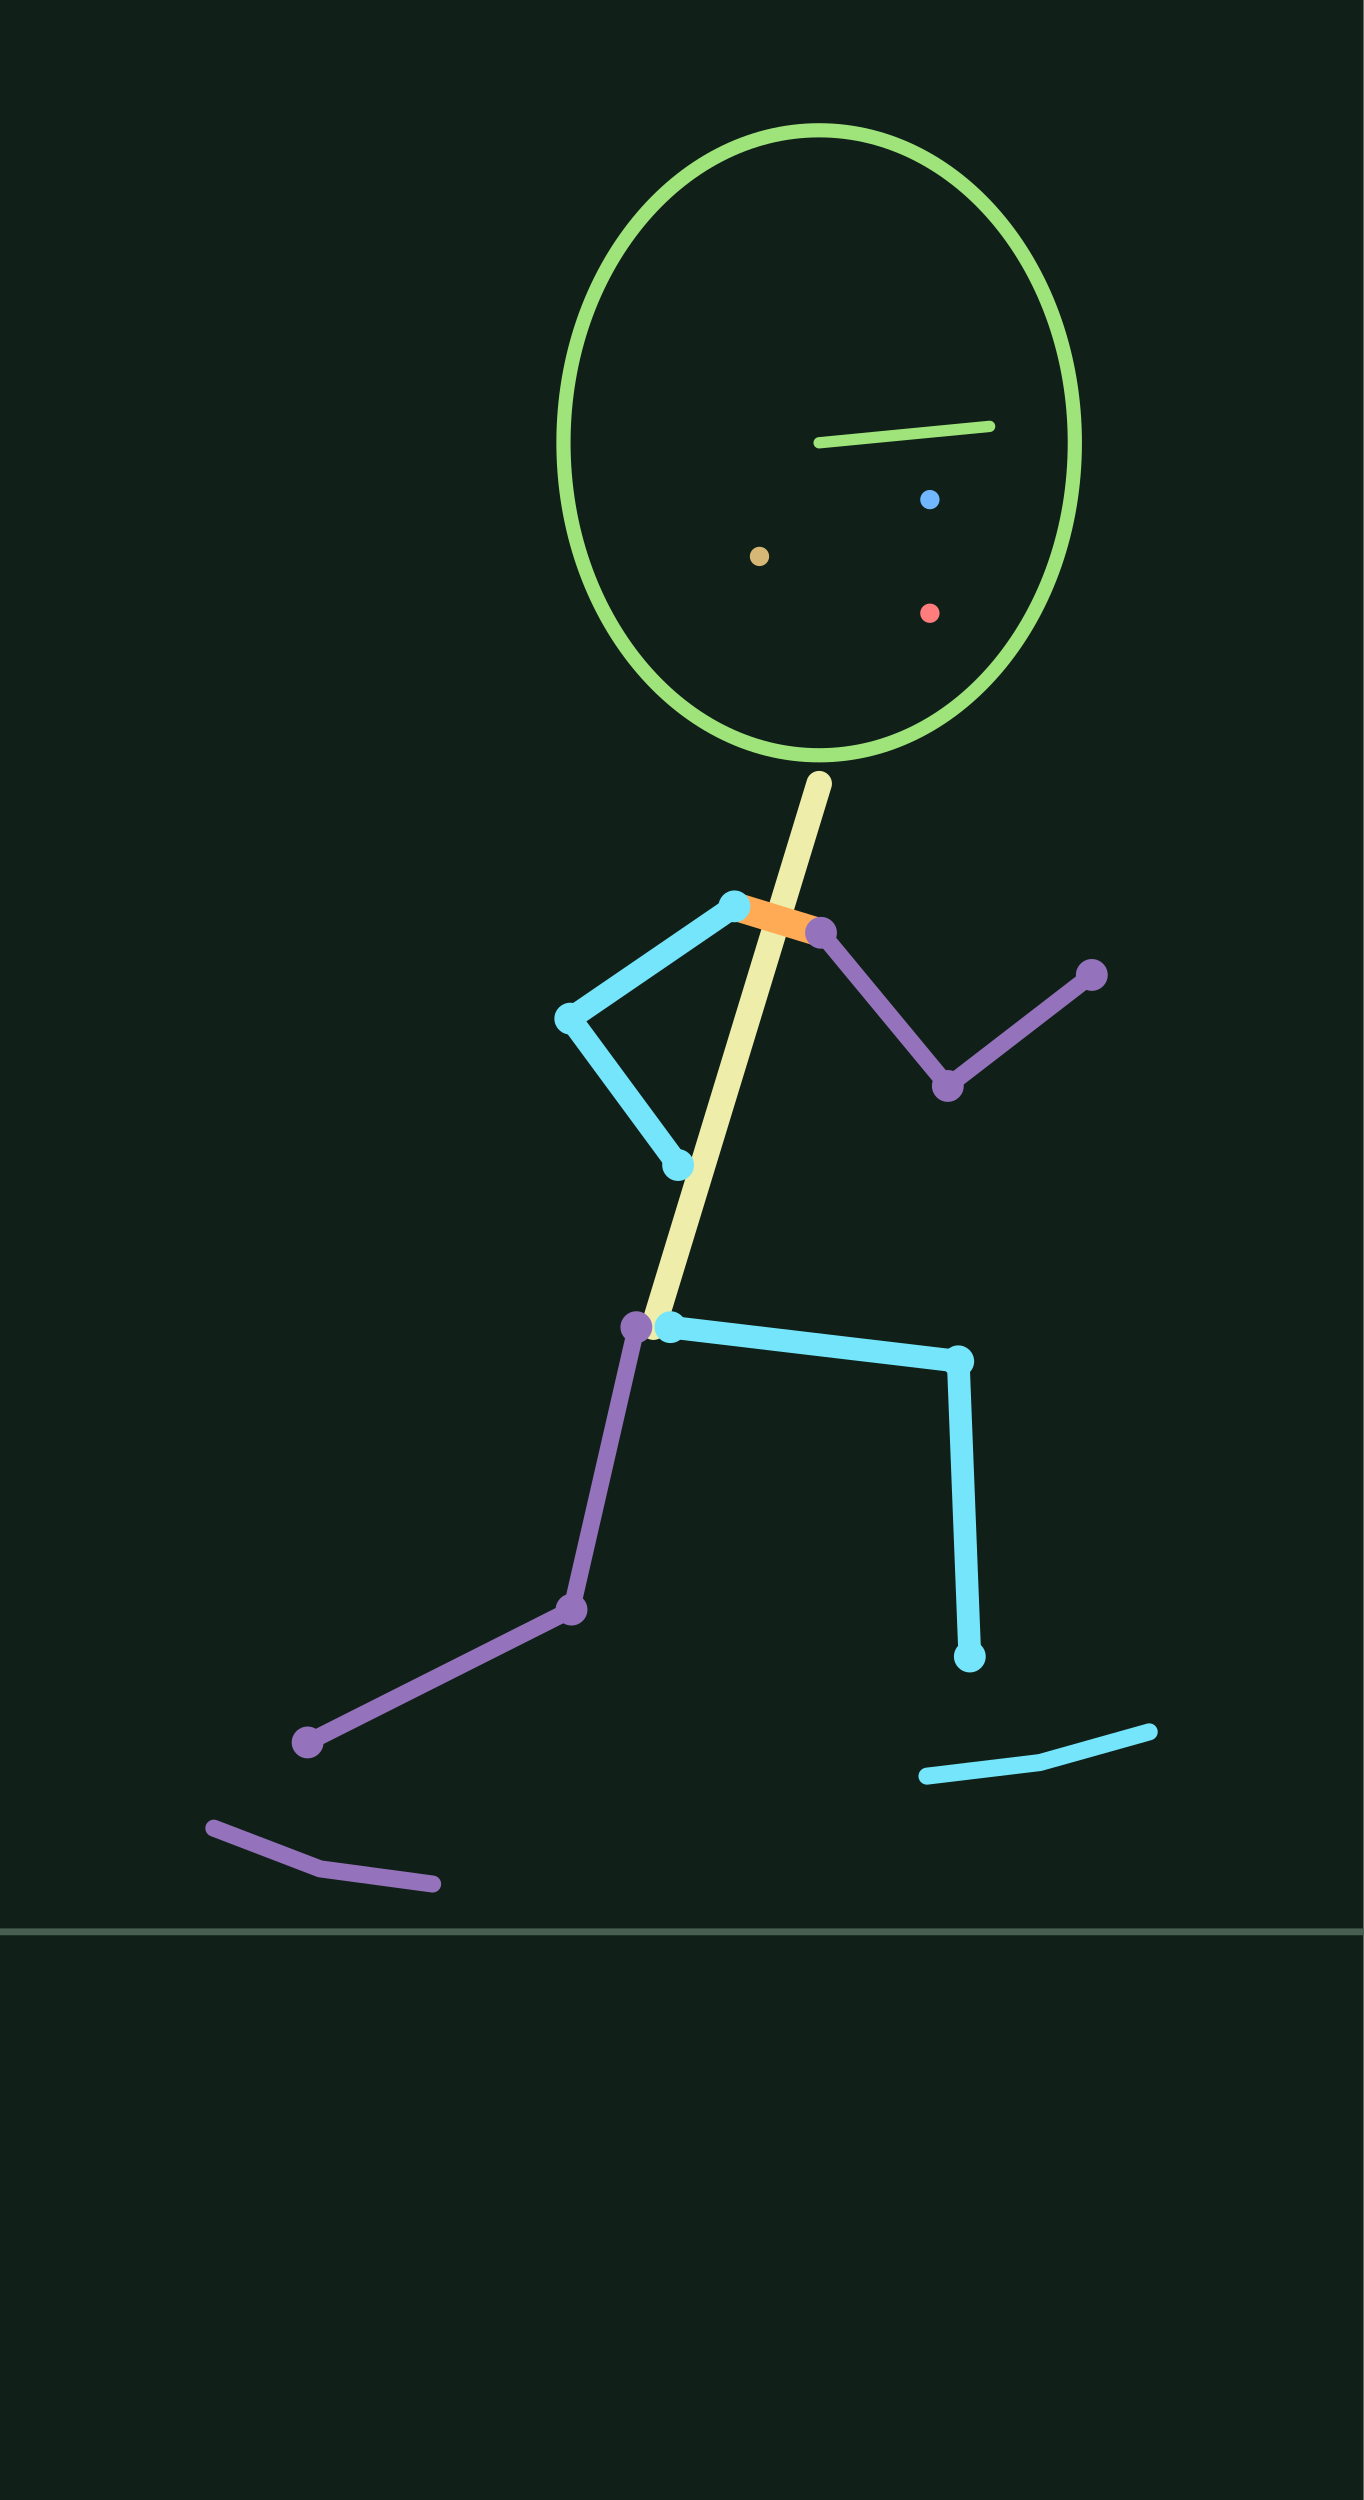
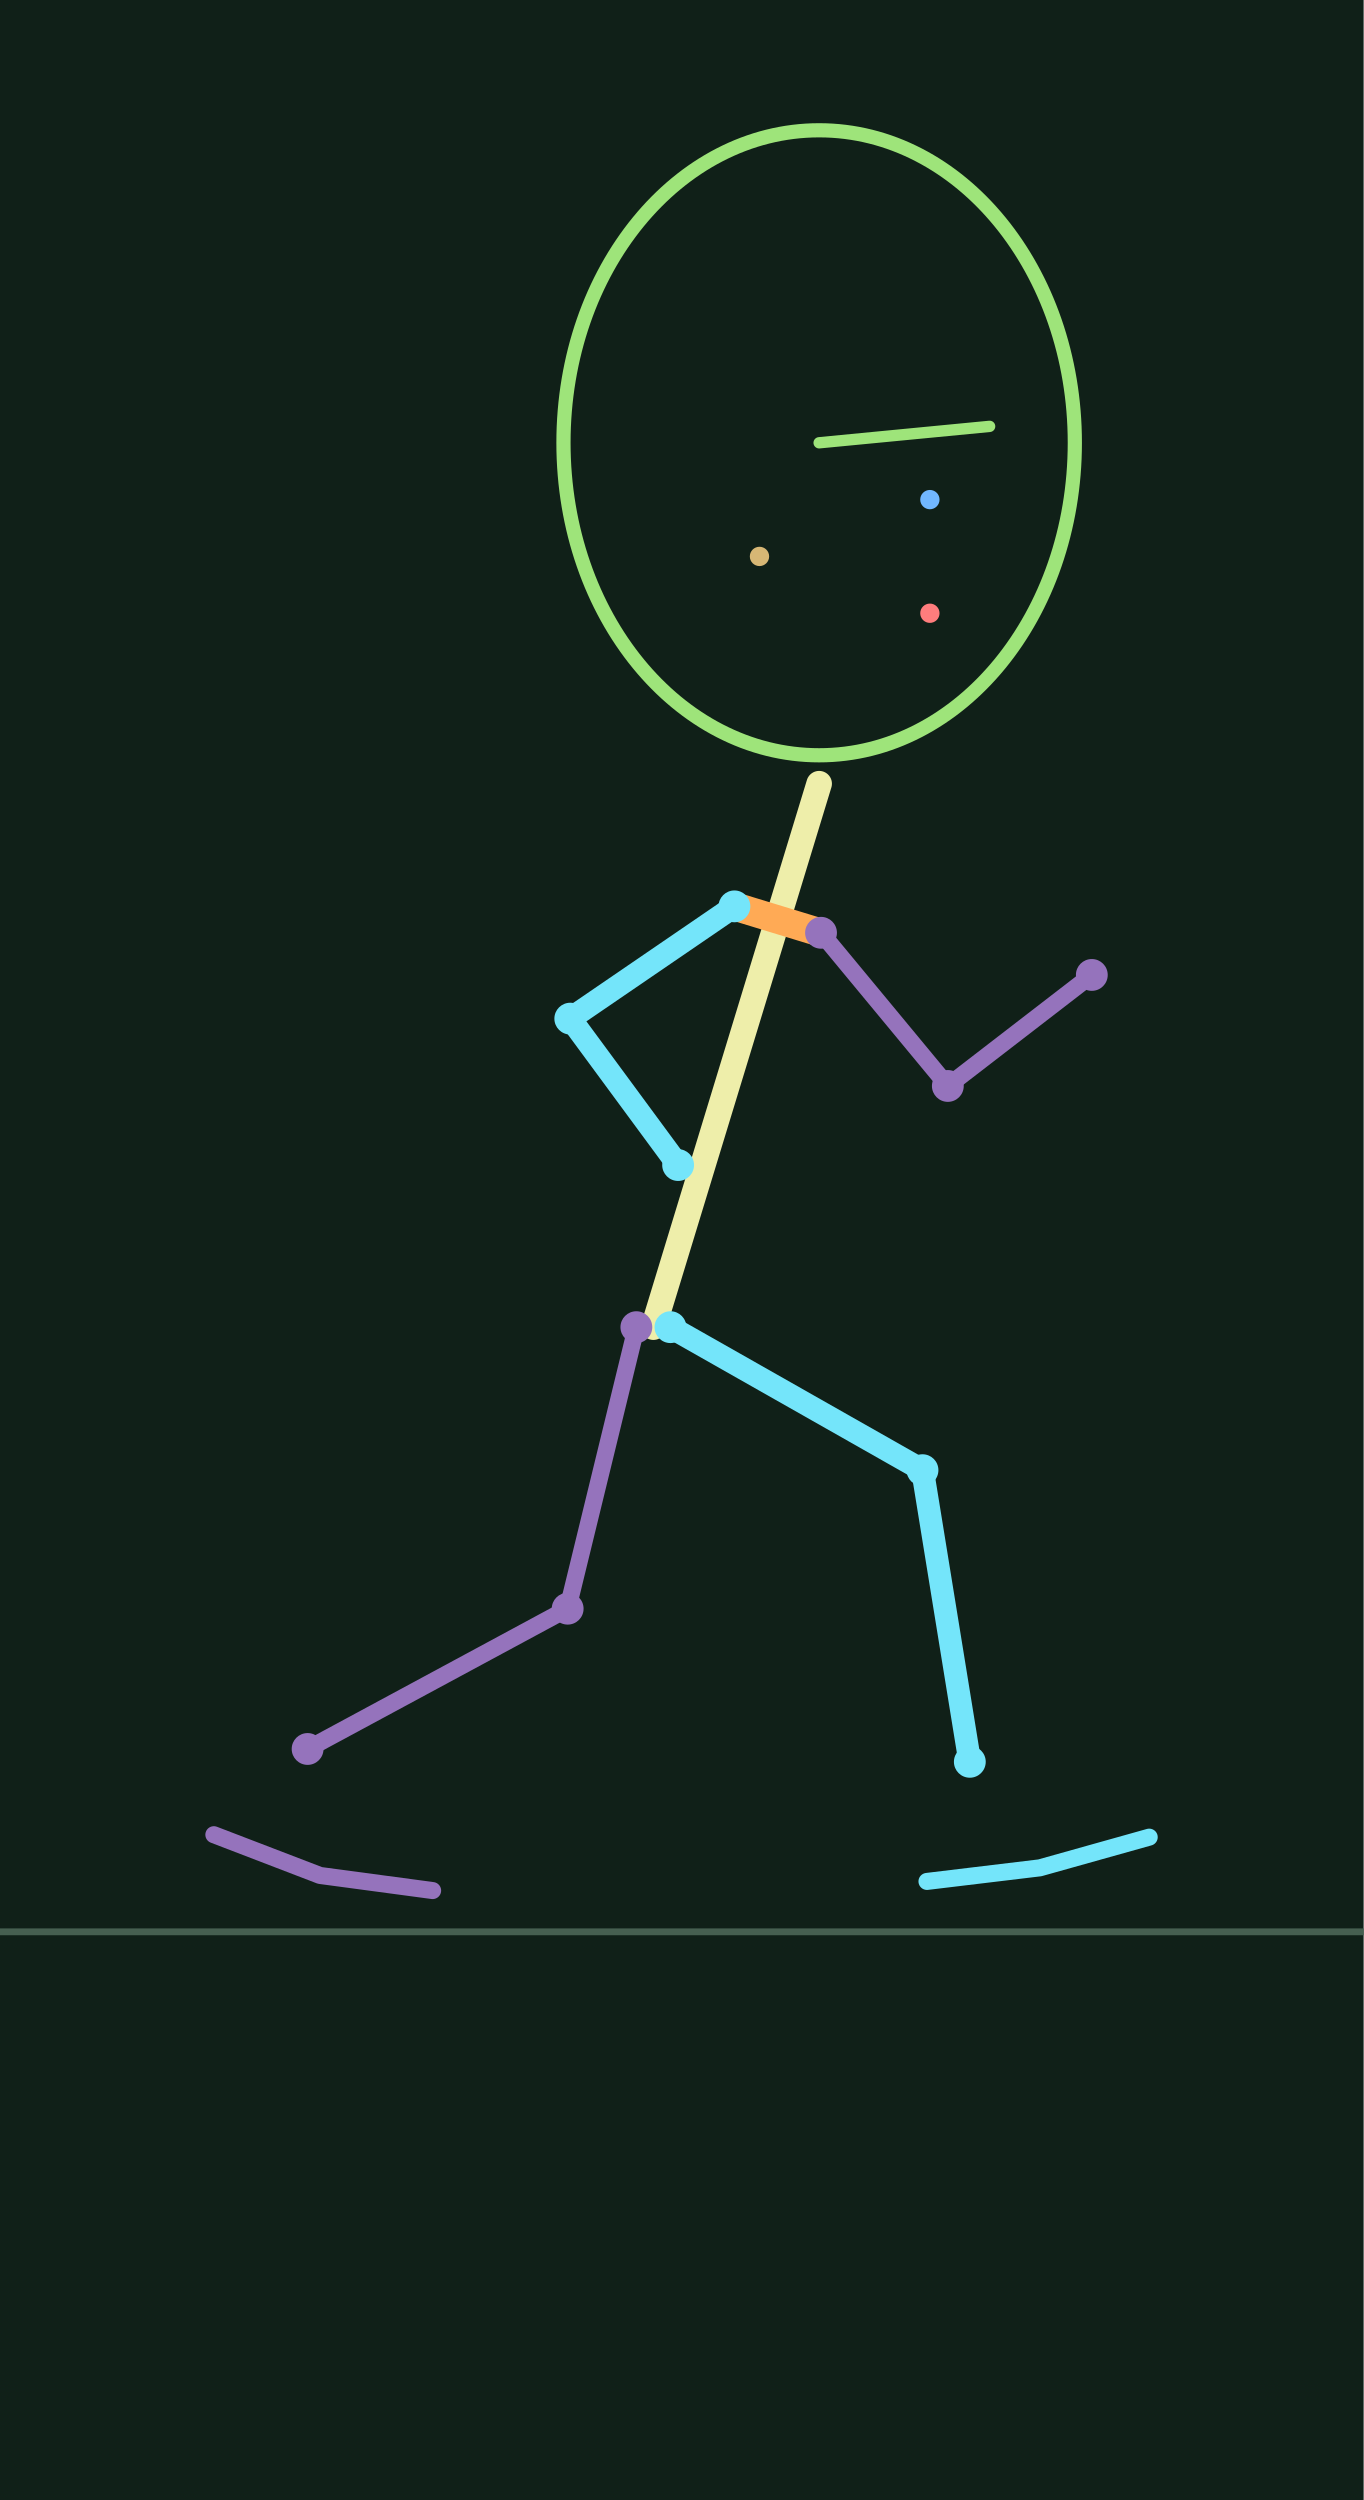
<svg xmlns="http://www.w3.org/2000/svg" width="240" height="440" viewBox="0 0 24 44">
  <rect width="100%" height="100%" fill="#102018" />
  <path d="M0 34H24" stroke="#465f50" stroke-width=".12" />
-   <polyline points="11.200,23.358 10.059,28.329 5.414,30.667" fill="none" stroke="#9573bc" stroke-width="0.3" stroke-linecap="round" stroke-linejoin="round" />
+   <polyline points="11.200,23.358 9.991,28.313 5.414,30.782" fill="none" stroke="#9573bc" stroke-width="0.3" stroke-linecap="round" stroke-linejoin="round" />
  <polyline points="14.450,16.417 16.682,19.113 19.216,17.159" fill="none" stroke="#9573bc" stroke-width="0.3" stroke-linecap="round" stroke-linejoin="round" />
  <polyline points="11.500,23.358 14.417,13.793" fill="none" stroke="#eeeeaa" stroke-width="0.45" stroke-linecap="round" stroke-linejoin="round" />
  <polyline points="12.926,15.952 14.450,16.417" fill="none" stroke="#ffaa55" stroke-width="0.5" stroke-linecap="round" stroke-linejoin="round" />
-   <polyline points="11.800,23.358 16.865,23.959 17.069,29.155" fill="none" stroke="#74e5fa" stroke-width="0.4" stroke-linecap="round" stroke-linejoin="round" />
+   <polyline points="11.800,23.358 16.236,25.875 17.069,31.008" fill="none" stroke="#74e5fa" stroke-width="0.4" stroke-linecap="round" stroke-linejoin="round" />
  <polyline points="12.926,15.952 10.037,17.928 11.935,20.505" fill="none" stroke="#74e5fa" stroke-width="0.4" stroke-linecap="round" stroke-linejoin="round" />
-   <polyline points="16.315,31.260 18.301,31.021 20.226,30.481" fill="none" stroke="#74e5fa" stroke-width="0.3" stroke-linecap="round" stroke-linejoin="round" />
-   <polyline points="3.764,32.176 5.632,32.892 7.614,33.159" fill="none" stroke="#9573bc" stroke-width="0.3" stroke-linecap="round" stroke-linejoin="round" />
+   <polyline points="16.315,33.113 18.301,32.874 20.226,32.334" fill="none" stroke="#74e5fa" stroke-width="0.3" stroke-linecap="round" stroke-linejoin="round" />
+   <polyline points="3.764,32.291 5.632,33.008 7.614,33.274" fill="none" stroke="#9573bc" stroke-width="0.3" stroke-linecap="round" stroke-linejoin="round" />
  <circle cx="11.800" cy="23.358" r=".28" fill="#74e5fa" />
-   <circle cx="16.865" cy="23.959" r=".28" fill="#74e5fa" />
-   <circle cx="17.069" cy="29.155" r=".28" fill="#74e5fa" />
+   <circle cx="16.236" cy="25.875" r=".28" fill="#74e5fa" />
+   <circle cx="17.069" cy="31.008" r=".28" fill="#74e5fa" />
  <circle cx="12.926" cy="15.952" r=".28" fill="#74e5fa" />
  <circle cx="10.037" cy="17.928" r=".28" fill="#74e5fa" />
  <circle cx="11.935" cy="20.505" r=".28" fill="#74e5fa" />
  <circle cx="11.200" cy="23.358" r=".28" fill="#9573bc" />
-   <circle cx="10.059" cy="28.329" r=".28" fill="#9573bc" />
-   <circle cx="5.414" cy="30.667" r=".28" fill="#9573bc" />
+   <circle cx="9.991" cy="28.313" r=".28" fill="#9573bc" />
+   <circle cx="5.414" cy="30.782" r=".28" fill="#9573bc" />
  <circle cx="14.450" cy="16.417" r=".28" fill="#9573bc" />
  <circle cx="16.682" cy="19.113" r=".28" fill="#9573bc" />
  <circle cx="19.216" cy="17.159" r=".28" fill="#9573bc" />
  <ellipse cx="14.417" cy="7.793" rx="4.5" ry="5.5" fill="none" stroke="#9ee47a" stroke-width=".25" />
  <circle cx="16.366" cy="8.793" r=".17" fill="#71b7ff" />
  <circle cx="16.366" cy="10.793" r=".17" fill="#ff7d7d" />
  <circle cx="13.367" cy="9.793" r=".17" fill="#d7b775" />
  <polyline points="14.417,7.793 17.417,7.504" fill="none" stroke="#9ee47a" stroke-width="0.2" stroke-linecap="round" stroke-linejoin="round" />
</svg>
